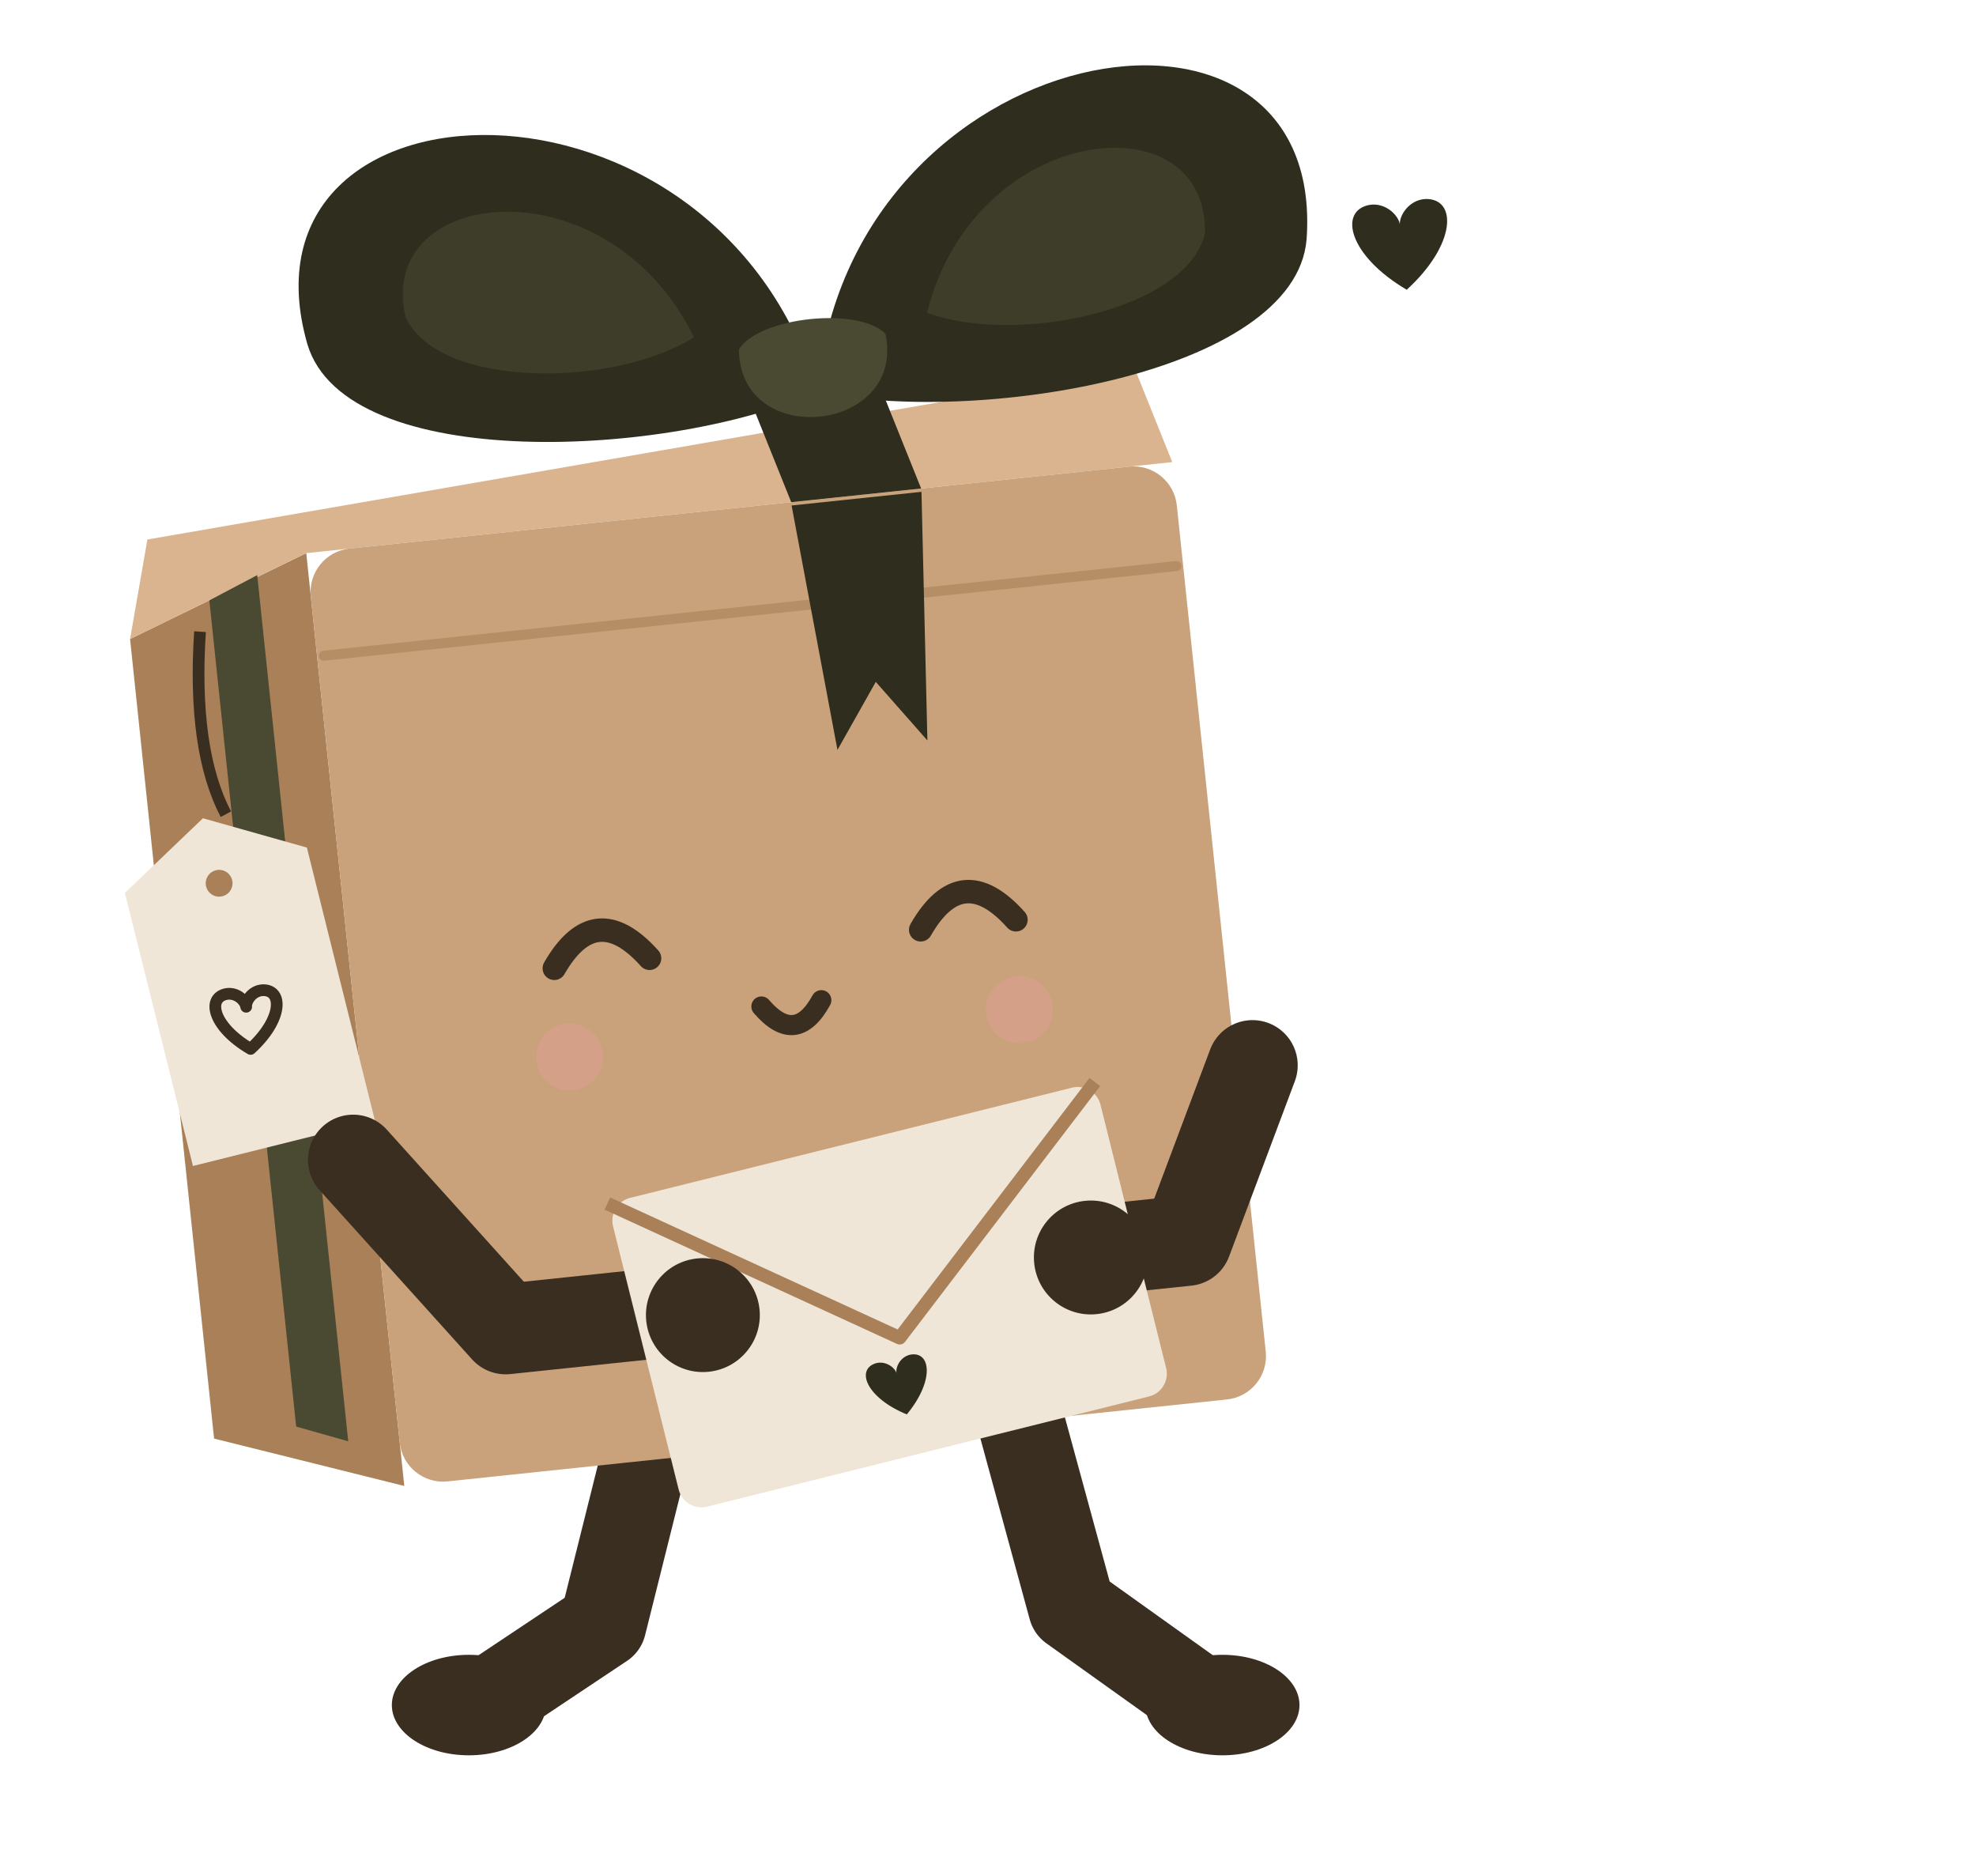
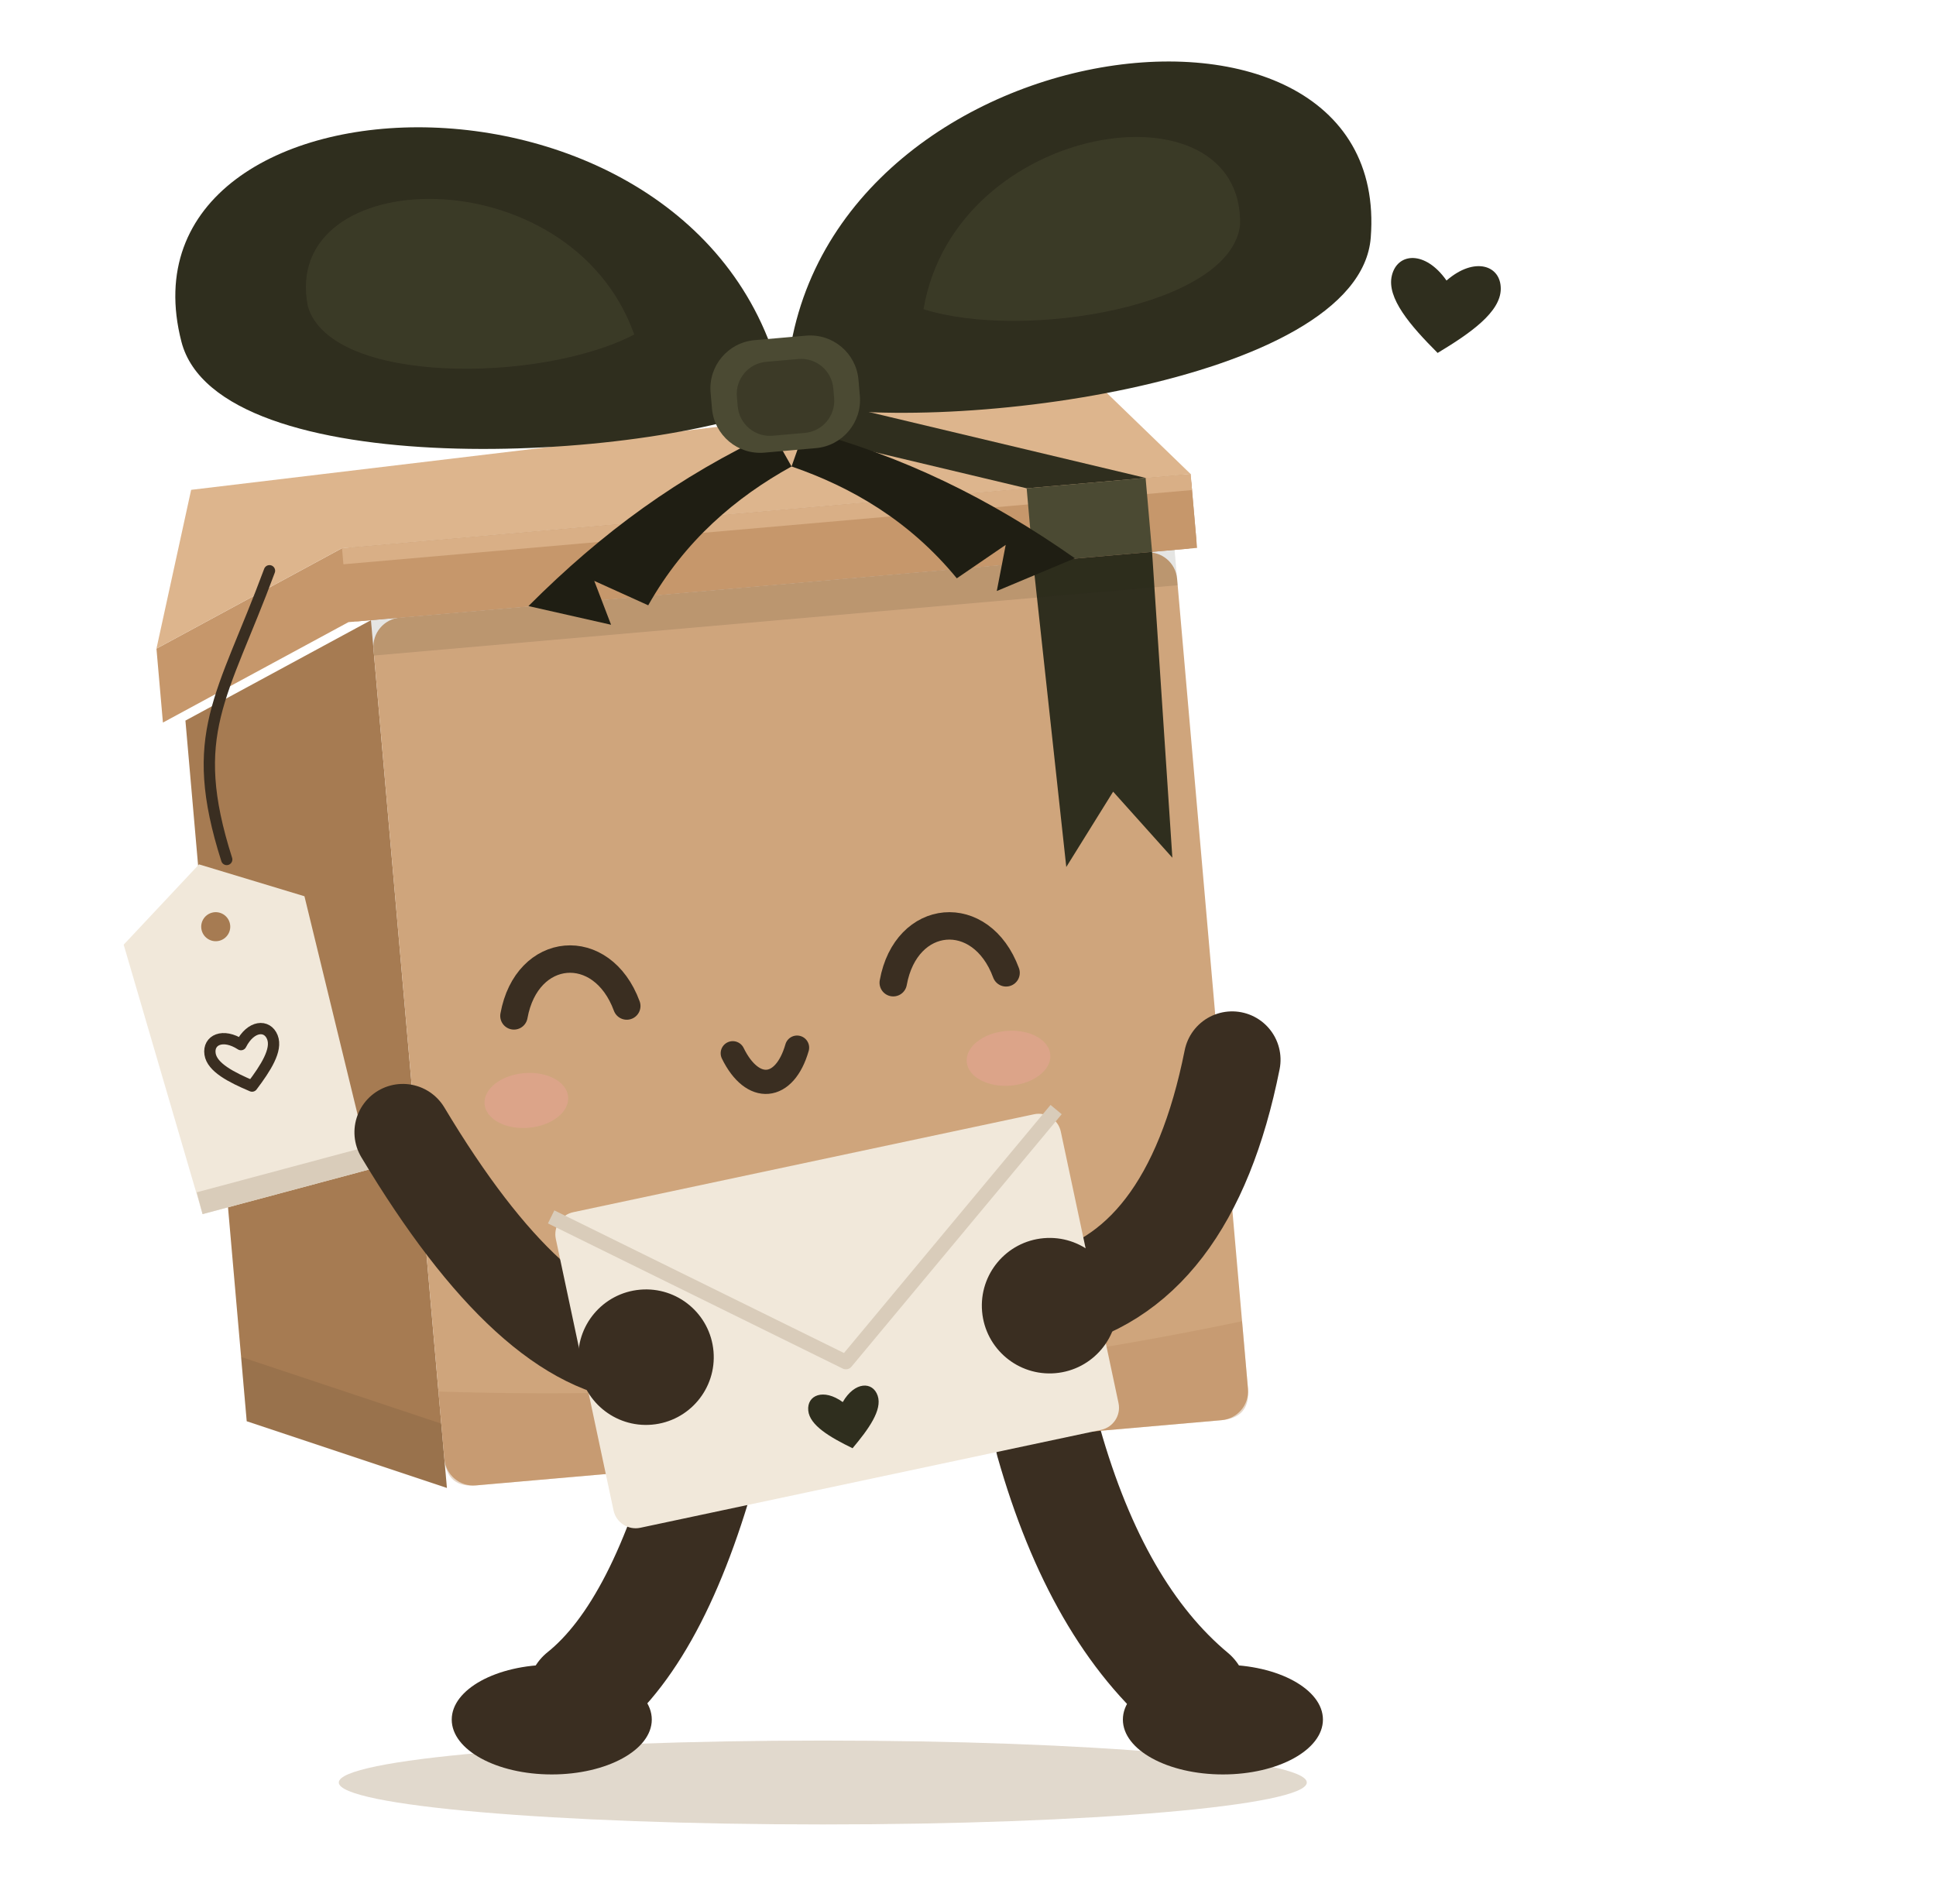
- <svg xmlns="http://www.w3.org/2000/svg" viewBox="60 80 1180 1120" width="1180" height="1120" role="img" aria-label="Mascote Seu Mimo Studio, entregando">
+ <svg xmlns="http://www.w3.org/2000/svg" viewBox="40 40 1200 1180" width="1200" height="1180" role="img" aria-label="Mascote Seu Mimo Studio, entregando">
  <g id="mascote-entregando">
-     <path d="M450,930 L420,1050 L360,1090" fill="none" stroke="#3A2E21" stroke-width="52" stroke-linecap="round" stroke-linejoin="round" />
-     <ellipse cx="340" cy="1098" rx="46" ry="30" fill="#3A2E21" />
-     <path d="M670,930 L700,1040 L770,1090" fill="none" stroke="#3A2E21" stroke-width="52" stroke-linecap="round" stroke-linejoin="round" />
-     <ellipse cx="790" cy="1098" rx="46" ry="30" fill="#3A2E21" />
-     <g id="corpo" transform="rotate(-6 560.0 940)">
-       <path d="M190,420 L300,380 L300,940 L190,900 Z" fill="#A98058" />
-       <path d="M190,420 L300,380 L820,380 L803.5,322 L206.5,362 Z" fill="#D9B48F" />
-       <rect x="300" y="380" width="520" height="560" rx="26" ry="26" fill="#C9A27B" />
-       <path d="M591.2,380 L669.2,380 L652.7,322 L574.7,322 Z" fill="#2F2E1E" />
-       <path d="M239.5,402 L269.5,390 L269.5,910 L239.5,898 Z" fill="#4A4931" />
-       <path d="M304,442 L816,442" fill="none" stroke="#A98058" stroke-width="6" stroke-linecap="round" opacity=".6" />
-       <path d="M591.2,382 L669.2,382 L657.2,530 L630.2,492 L603.2,530 Z" fill="#2F2E1E" />
-       <path d="M613.7,316 C573.7,106 283.7,86 313.7,256 C328.7,336 523.7,346 613.7,316 Z" fill="#2F2E1E" />
-       <path d="M543.7,276 C503.7,166 363.7,166 373.7,246 C388.7,291 493.7,301 543.7,276 Z" fill="#4A4931" opacity=".55" />
-       <path d="M613.7,316 C653.7,106 943.7,86 913.7,256 C898.7,336 703.7,346 613.7,316 Z" fill="#2F2E1E" />
-       <path d="M683.7,276 C723.7,166 863.7,166 853.7,246 C838.7,291 733.7,301 683.7,276 Z" fill="#4A4931" opacity=".55" />
-       <path d="M569.7,286 C563.7,346 663.7,346 657.7,286 C643.7,268 583.7,268 569.7,286 Z" fill="#4A4931" />
-       <path d="M232,420 Q220,490 236,530" fill="none" stroke="#3A2E21" stroke-width="7" />
-       <path d="M236,530 L292,562 L292,730 L180,730 L180,562 Z" fill="#EFE6D8" transform="rotate(-8 236 630)" />
-       <circle cx="236" cy="570" r="8" fill="#A98058" transform="rotate(-8 236 630)" />
-       <path d="M236,670.9 C215.1,655.5 212.9,637.9 225.0,636.8 C231.6,636.36 236,642.3 236,645.6 C236,642.3 240.4,636.36 247.0,636.8 C259.1,637.9 256.9,655.5 236,670.9 Z" fill="none" stroke="#3A2E21" stroke-width="7" stroke-linejoin="round" />
-       <path d="M421.4,642.0 Q450.0,602.4 478.6,642.0" fill="none" stroke="#3A2E21" stroke-width="14.0" stroke-linecap="round" />
-       <path d="M641.4,642.0 Q670.0,602.4 698.6,642.0" fill="none" stroke="#3A2E21" stroke-width="14.0" stroke-linecap="round" />
-       <circle cx="425.0" cy="695.6" r="20" fill="#D9A08C" opacity=".7" />
-       <circle cx="695.0" cy="695.6" r="20" fill="#D9A08C" opacity=".7" />
-       <path d="M542.0,677.6 Q560.0,703.6 578.0,677.6" fill="none" stroke="#3A2E21" stroke-width="12.0" stroke-linecap="round" />
-       <path d="M290,743.2 L370,853.2 L490.0,853.2" fill="none" stroke="#3A2E21" stroke-width="54" stroke-linecap="round" stroke-linejoin="round" />
-       <path d="M830,743.2 L780,843.2 L720.0,843.2" fill="none" stroke="#3A2E21" stroke-width="54" stroke-linecap="round" stroke-linejoin="round" />
-       <rect x="450.0" y="763.2" width="300" height="190" rx="14" ry="14" fill="#EFE6D8" transform="rotate(-8 600.0 858.2)" />
-       <path d="M450.0,763.2 L600.0,883.2 L750.0,763.2" fill="none" stroke="#A98058" stroke-width="8" stroke-linejoin="round" transform="rotate(-8 600.0 858.2)" />
-       <path d="M600.0,929.1 C579.1,913.7 576.9,896.1 589.0,895.0 C595.6,894.56 600.0,900.5 600.0,903.8 C600.0,900.5 604.4,894.56 611.0,895.0 C623.1,896.1 620.9,913.7 600.0,929.1 Z" fill="#2F2E1E" transform="rotate(-8 600.0 908.2)" />
-       <circle cx="488.0" cy="857.2" r="34" fill="#3A2E21" />
-       <circle cx="722.0" cy="847.2" r="34" fill="#3A2E21" />
-       <path d="M970,292.3 C937.7,268.5 934.3,241.3 953.0,239.6 C963.2,238.92 970,248.1 970,253.2 C970,248.1 976.8,238.92 987.0,239.6 C1005.7,241.3 1002.3,268.5 970,292.3 Z" fill="#2F2E1E" />
+     <ellipse cx="550.0" cy="1145" rx="300" ry="26" fill="#C9B9A4" opacity=".55" />
+     <path d="M480,934 Q450,1050 400,1090" fill="none" stroke="#3A2E21" stroke-width="66" stroke-linecap="round" stroke-linejoin="round" />
+     <ellipse cx="382" cy="1106" rx="62" ry="34" fill="#3A2E21" />
+     <path d="M690,934 Q720,1040 780,1090" fill="none" stroke="#3A2E21" stroke-width="66" stroke-linecap="round" stroke-linejoin="round" />
+     <ellipse cx="798" cy="1106" rx="62" ry="34" fill="#3A2E21" />
+     <g id="corpo" transform="rotate(-5 580.0 1100)">
+       <path d="M210,452 L330,400 L330,940 L210,888 Z" fill="#A67B52" />
+       <path d="M210,848 L330,900 L330,940 L210,888 Z" fill="#1F1E13" opacity=".10" />
+       <rect x="330" y="400" width="500" height="540" rx="18" fill="#CFA57C" />
+       <path d="M330,880 Q580.0,910 830,880 L830,922 Q830,940 812,940 L348,940 Q330,940 330,922 Z" fill="#B88A5E" opacity=".35" />
+       <path d="M196,406 L316,354 L844,354 L844,400 L316,400 L196,452 Z" fill="#C6976B" />
+       <path d="M196,406 L226.0,309.8 L790.0,291.8 L844,354 L316,354 Z" fill="#DDB58D" />
+       <rect x="316" y="354" width="528" height="46" rx="6" fill="#C6976B" />
+       <rect x="316" y="354" width="528" height="10" fill="#DDB58D" opacity=".8" />
+       <path d="M561.0,293.8 L635.0,293.8 L816,354 L742,354 Z" fill="#2F2E1E" />
+       <rect x="742" y="354" width="74" height="46" fill="#4B4A33" />
+       <path d="M742,400 L816,400 L812,590 L779.0,546 L746,590 Z" fill="#2F2E1E" />
+       <rect x="330" y="400" width="500" height="22" fill="#1F1E13" opacity=".12" />
+       <path d="M598.0,287.8 C578.0,57.8 198.0,37.8 228.0,217.8 C243.0,307.8 508.0,317.8 598.0,287.8 Z" fill="#2F2E1E" />
+       <path d="M508.0,237.8 C478.0,122.8 298.0,112.8 308.0,202.8 C318.0,252.8 448.0,262.8 508.0,237.8 Z" fill="#4B4A33" opacity=".42" />
+       <path d="M588.0,305.8 C528.0,327.8 478.0,357.8 428.0,399.8 L478.0,415.8 L470.0,387.8 L502.0,405.8 C528.0,367.8 562.0,343.8 598.0,327.8 Z" fill="#1F1E13" />
+       <path d="M598.0,287.8 C618.0,57.8 998.0,37.8 968.0,217.8 C953.0,307.8 688.0,317.8 598.0,287.8 Z" fill="#2F2E1E" />
+       <path d="M688.0,237.8 C718.0,122.8 898.0,112.8 888.0,202.8 C878.0,252.8 748.0,262.8 688.0,237.8 Z" fill="#4B4A33" opacity=".42" />
+       <path d="M608.0,305.8 C668.0,327.8 718.0,357.8 768.0,399.8 L718.0,415.8 L726.0,387.8 L694.0,405.8 C668.0,367.8 634.0,343.8 598.0,327.8 Z" fill="#1F1E13" />
+       <rect x="552.0" y="247.8" width="92" height="70" rx="30" fill="#4B4A33" />
+       <rect x="568.0" y="261.8" width="60" height="46" rx="20" fill="#2F2E1E" opacity=".55" />
+       <path d="M270.0,364 C234.0,440 210,460 228,540" fill="none" stroke="#3A2E21" stroke-width="7" stroke-linecap="round" />
+       <path d="M228,540 L286,576 L282,750 L174,750 L170,576 Z" fill="#F1E8DA" transform="rotate(-10 228 640)" />
+       <path d="M174,736 L282,736 L282,750 L174,750 Z" fill="#D9CCBA" transform="rotate(-10 228 640)" />
+       <circle cx="228" cy="580" r="9" fill="#A67B52" transform="rotate(-10 228 640)" />
+       <path d="M228,681.6 C217.0,673.0 207.0,664.0 208.0,655.6 C209.0,647.0 219.0,645.0 228,655.0 C237.0,645.0 247.0,647.0 248.0,655.6 C249.0,664.0 239.0,673.0 228,681.6 Z" fill="none" stroke="#3A2E21" stroke-width="7" stroke-linejoin="round" transform="rotate(-10 228 662)" />
+       <path d="M396.9,652.1 C408.6,609.2 455.4,609.2 467.1,652.1" fill="none" stroke="#3A2E21" stroke-width="17" stroke-linecap="round" />
+       <path d="M632.9,652.1 C644.6,609.2 691.4,609.2 703.1,652.1" fill="none" stroke="#3A2E21" stroke-width="17" stroke-linecap="round" />
+       <ellipse cx="400.0" cy="705.0" rx="26" ry="17" fill="#E0A48E" opacity=".75" />
+       <ellipse cx="700.0" cy="705.0" rx="26" ry="17" fill="#E0A48E" opacity=".75" />
+       <path d="M530.0,687.0 C540.0,713.0 560.0,713.0 570.0,687.0" fill="none" stroke="#3A2E21" stroke-width="15" stroke-linecap="round" />
+       <path d="M322,718.0 Q390,858.0 460.0,868.0" fill="none" stroke="#3A2E21" stroke-width="60" stroke-linecap="round" stroke-linejoin="round" />
+       <path d="M838,718.0 Q800,848.0 710.0,858.0" fill="none" stroke="#3A2E21" stroke-width="60" stroke-linecap="round" stroke-linejoin="round" />
+       <rect x="420.0" y="758.0" width="320" height="200" rx="14" fill="#F1E8DA" transform="rotate(-7 580.0 858.0)" />
+       <path d="M420.0,758.0 L580.0,884.0 L740.0,758.0" fill="none" stroke="#D9CCBA" stroke-width="9" stroke-linejoin="round" transform="rotate(-7 580.0 858.0)" />
+       <path d="M580.0,937.56 C567.9,928.1 556.9,918.2 558.0,908.96 C559.1,899.5 570.1,897.3 580.0,908.3 C589.9,897.3 600.9,899.5 602.0,908.96 C603.1,918.2 592.1,928.1 580.0,937.56 Z" fill="#2F2E1E" transform="rotate(-7 580.0 916.0)" />
+       <circle cx="460.0" cy="870.0" r="42" fill="#3A2E21" />
+       <circle cx="712.0" cy="860.0" r="42" fill="#3A2E21" />
+       <path d="M1010,293.32 C991.3,278.7 974.3,263.4 976.0,249.12 C977.7,234.5 994.7,231.1 1010,248.1 C1025.3,231.1 1042.3,234.5 1044.0,249.12 C1045.7,263.4 1028.7,278.7 1010,293.32 Z" fill="#2F2E1E" transform="rotate(12 1010 260)" />
    </g>
  </g>
</svg>
